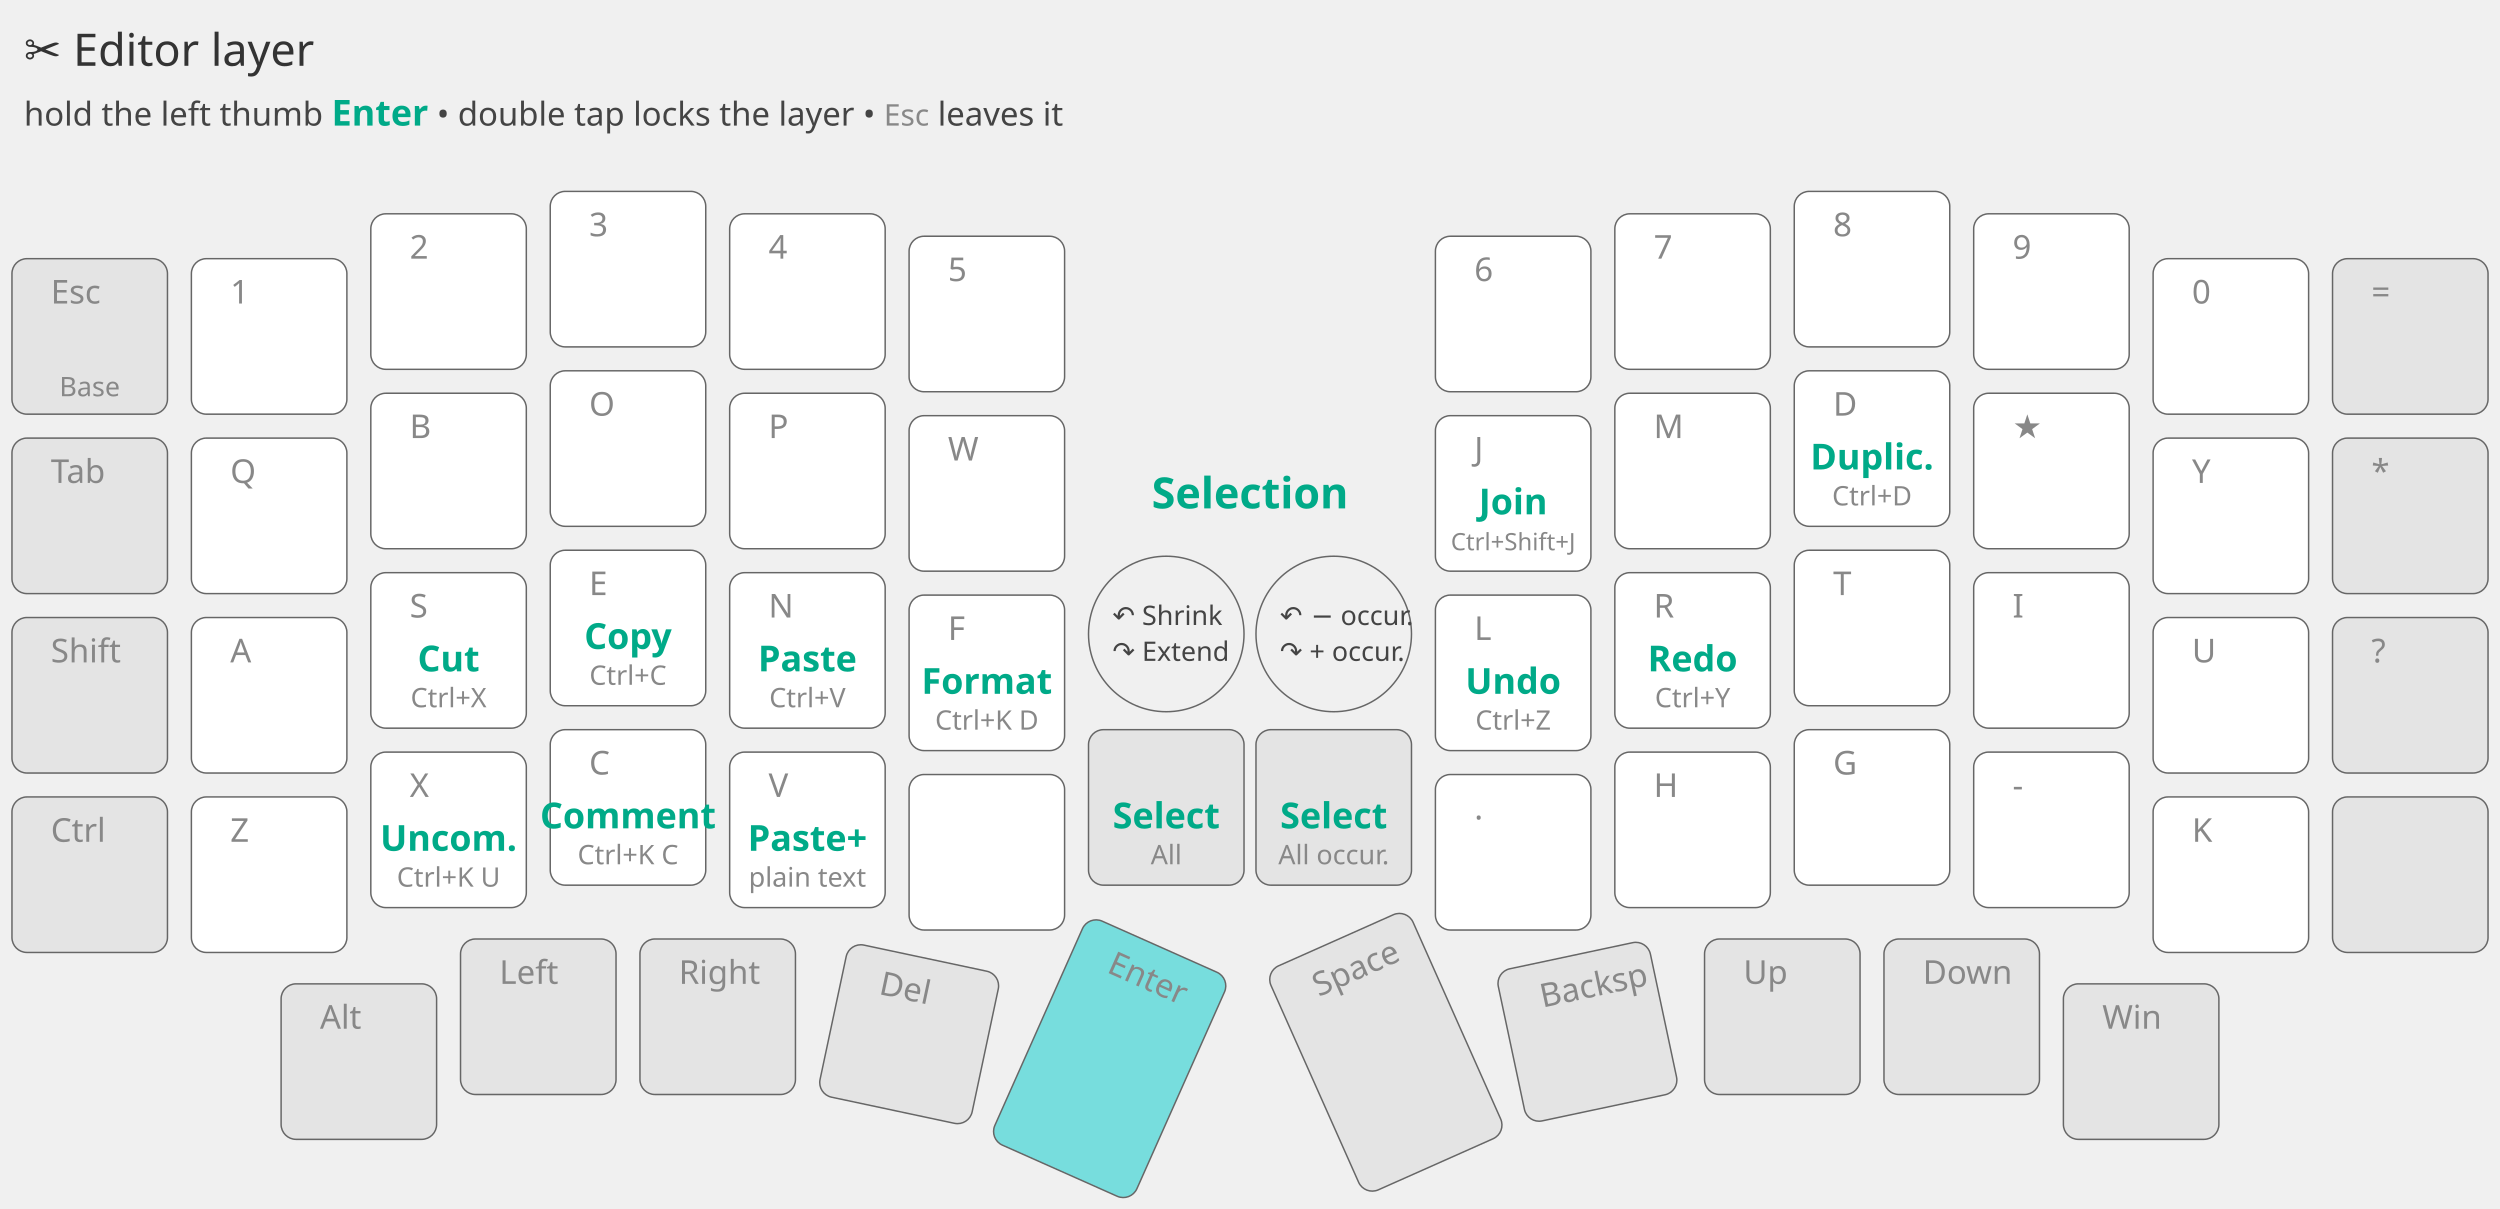
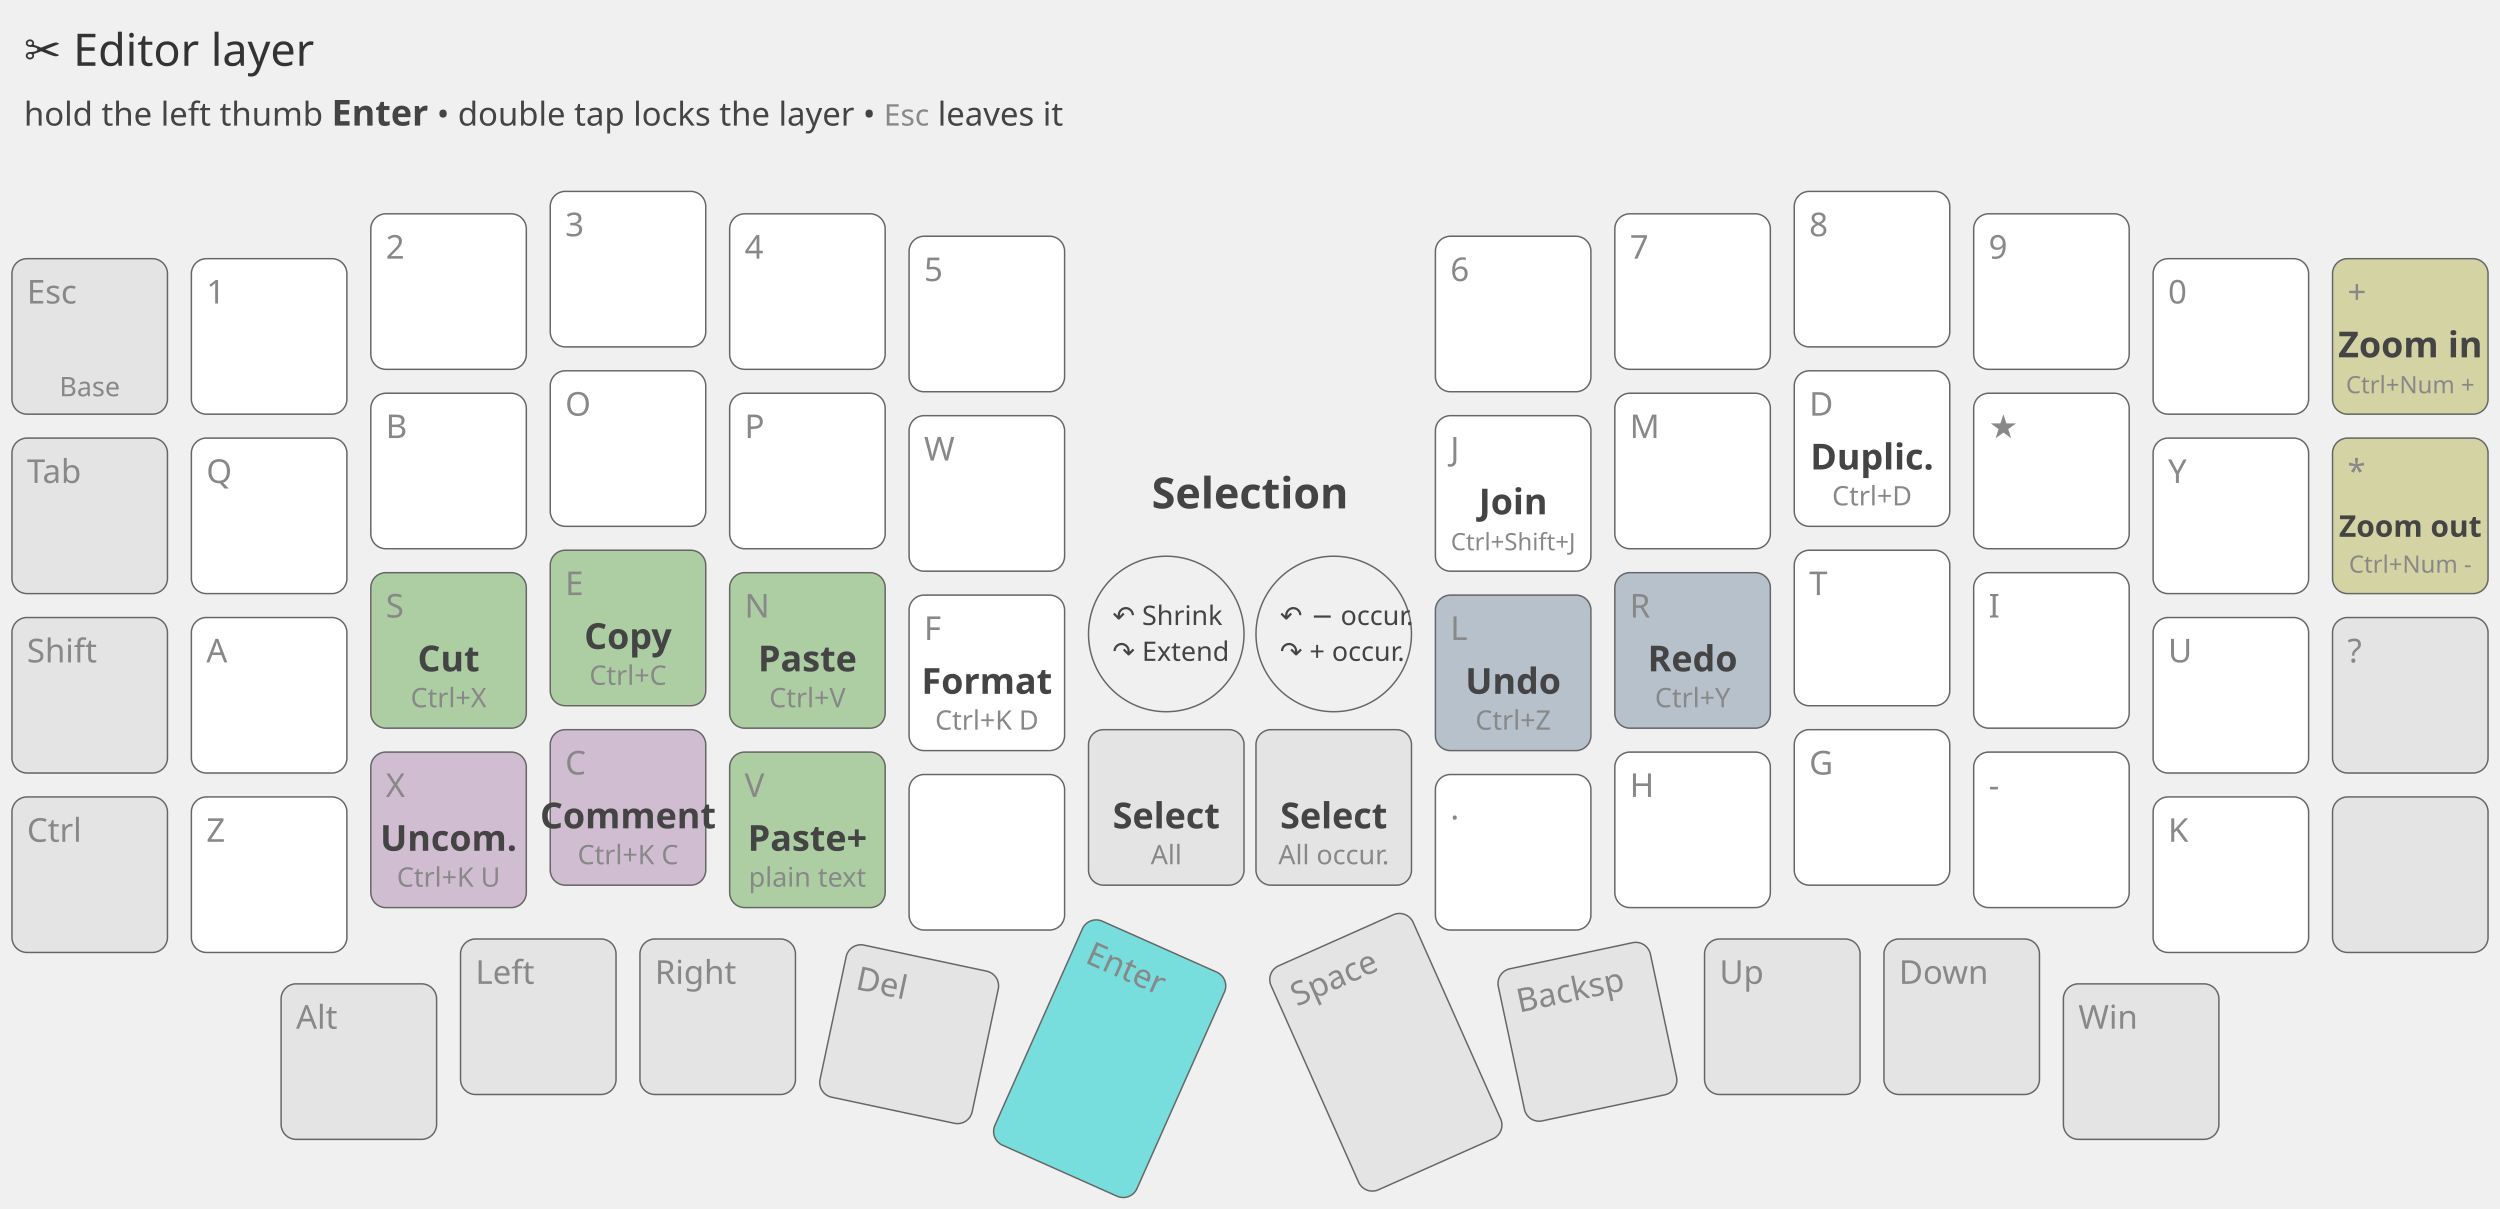
<svg xmlns="http://www.w3.org/2000/svg" viewBox="0 0 836 404">
  <style>
    :root { color-scheme: light dark; }
    rect, path, circle { fill: #fff; stroke: #666; stroke-width: .5px; }
    text { fill: #444; font: normal 18px sans-serif; text-anchor: middle; }

    .level1  { font-size: 18px; }
    .level2  { font-size: 12px; fill: #888; }
    .letter  { font-size: 16px; }
    .pair    { font-size: 16px; font-weight: bold; }
    .accent  { font-size: 13px; fill: #2a7; }
    .accent2 { font-size: 12px; fill: #6b6; }
    .sym     { font-size: 10px; fill: #7370a9; text-anchor: start; }
    .nav     { font-size: 10px; fill: #e83; text-anchor: end; }
    .cap     { font-size: 12px; }
    .capTL   { font-size: 11px; text-anchor: start; }
    .accent.word { font-size: 10px; }
    .exit    { font-size: 10px; fill: #888; }
    .ghost   { font-size: 11px; fill: #888; text-anchor: start; }
-     .act     { font-size: 12px; fill: #0a8; font-weight: bold; }   /* what the key does */
+     .act     { font-size: 12px; /*fill: #0a8;*/ font-weight: bold; }   /* what the key does */
    .chord   { font-size: 9px; fill: #888; }                       /* the shortcut it sends */
    .chord.long { font-size: 8px; }                              /* when it does not fit */
+     .act.small  { font-size: 10px; }                             /* idem */
    .deadKey { fill: #e33; }
    .big     { font-size: 22px; }
    .specialKey rect { fill: #e4e4e4; }
    .title   { font-size: 15px; text-anchor: start; fill: #333; }
    .legend  { font-size: 11px; text-anchor: start; }
    .legend tspan { text-anchor: start; }
    .encTitle { font-size: 12px; }
    .encText  { font-size: 9px; text-anchor: start; }
    .encoder circle { fill: #f0f0f0; }

    #left  { transform: translate(  4px, 124px); }
    #right { transform: translate(480px, 124px); }

    /* column stagger */
    .col_L { transform: translate(  0px, 22.5px); }
    .col_1 { transform: translate( 60px, 22.5px); }
    .col_2 { transform: translate(120px,  7.5px); }
    .col_3 { transform: translate(180px,  0.0px); }
    .col_4 { transform: translate(240px,  7.5px); }
    .col_5 { transform: translate(300px, 15.0px); }
    .ext_L { transform: translate(360px, 120.0px); }

    .col_6 { transform: translate(  0px, 15.0px); }
    .col_7 { transform: translate( 60px,  7.5px); }
    .col_8 { transform: translate(120px,  0.0px); }
    .col_9 { transform: translate(180px,  7.5px); }
    .col_0 { transform: translate(240px, 22.5px); }
    .col_R { transform: translate(300px, 22.5px); }
    .ext_R { transform: translate(-60px, 120.0px); }

    /* thumb clusters, positioned with magic numbers */
    .thb_1 { transform: translate( 90px, 205px); }
    .thb_2 { transform: translate(150px, 190px); }
    .thb_3 { transform: translate(210px, 190px); }
    .thb_4 { transform: translate(280px, 191px); }
    .thb_5 { transform: translate(360px, 182px); }
    .thb_4 g { transform: rotate(12deg); }
    .thb_5 g { transform: rotate(24deg); }

    .thb_0 { transform: translate(210px, 205px); }
    .thb_9 { transform: translate(150px, 190px); }
    .thb_8 { transform: translate( 90px, 190px); }
    .thb_7 { transform: translate( 20px, 201px); }
    .thb_6 { transform: translate(-57px, 201px); }
    .thb_7 g { transform: rotate(-12deg); }
    .thb_6 g { transform: rotate(-24deg); }

-     /* the two layer keys carry the colour of the layer they reach */
+     /* the two layer keys carry the color of the layer they reach */
    #sym rect { fill: #99f; }
    #nav rect { fill: #e83; }
    #dk  rect { fill: #f99; }
    #edit rect { fill: #7dd; }
+ 
+     /* shortcut groups */
+     rect.comment { fill: #d1bdd1; }
+     rect.copy { fill: #adcda3; }
+     rect.undo { fill: #b6c1cb; }
+     rect.zoom { fill: #d3d3a3; }

    @media (prefers-color-scheme: dark) {
      rect, path, circle { fill: #444; }
      text             { fill: #bbb; }
      .specialKey rect { fill: #333; }
      .encoder circle  { fill: #3a3a3a; }
      .level2          { fill: #888; }
      .accent          { fill: #6b6; }
      .accent2         { fill: #4a4; }
      .ghost           { fill: #999; }
      .title           { fill: #ccc; }
      .exit            { fill: #999; }
      #sym rect        { fill: #77d; }
      #nav rect        { fill: #c72; }
      #dk  rect        { fill: #b44; }
      #edit rect       { fill: #277; }
-       .act             { fill: #5cc; }
+       /*.act             { fill: #5cc; }*/
      .chord           { fill: #999; }
      #sym text, #nav text, #dk text, #edit text { fill: #fff; }
+ 
+       /* shortcut groups */
+       rect.comment { fill: #7f727f; }
+       rect.copy { fill: #6a7e64; }
+       rect.undo { fill: #6e757b; }
+       rect.zoom { fill: #6b6b53; }
    }
  </style>
  <text x="8" y="22" class="title">✂️ Editor layer</text>
  <text x="8" y="42" class="legend">hold the left thumb <tspan class="act">Enter</tspan> • double tap locks the layer • <tspan class="exit">Esc</tspan> leaves it</text>
  <g class="encoder">
    <text x="418" y="170" class="encTitle">
      <tspan class="act" style="text-anchor: middle; font-size: larger">Selection</tspan>
    </text>
    <circle cx="390" cy="212" r="26" />
    <text x="372" y="209" class="encText">↶ Shrink</text>
    <text x="372" y="221" class="encText">↷ Extend</text>
    <circle cx="446" cy="212" r="26" />
    <text x="428" y="209" class="encText">↶ − occur.</text>
    <text x="428" y="221" class="encText">↷ + occur.</text>
  </g>
  <g id="left">
    <g class="col_L specialKey">
      <g transform="translate(0 -60)">
        <rect width="52" height="52" rx="5" ry="5" />
-         <text x="13" y="15" class="ghost">Esc</text>
+         <text x="5" y="15" class="ghost">Esc</text>
        <text x="26" y="46" class="chord">Base</text>
      </g>
      <g transform="translate(0 0)">
        <rect width="52" height="52" rx="5" ry="5" />
-         <text x="13" y="15" class="ghost">Tab</text>
-       </g>
-       <g transform="translate(0 60)">
-         <rect width="52" height="52" rx="5" ry="5" />
-         <text x="13" y="15" class="ghost">Shift</text>
-       </g>
-       <g transform="translate(0 120)">
-         <rect width="52" height="52" rx="5" ry="5" />
-         <text x="13" y="15" class="ghost">Ctrl</text>
+         <text x="5" y="15" class="ghost">Tab</text>
+       </g>
+       <g transform="translate(0 60)">
+         <rect width="52" height="52" rx="5" ry="5" />
+         <text x="5" y="15" class="ghost">Shift</text>
+       </g>
+       <g transform="translate(0 120)">
+         <rect width="52" height="52" rx="5" ry="5" />
+         <text x="5" y="15" class="ghost">Ctrl</text>
      </g>
    </g>
    <g class="col_1">
      <g transform="translate(0 -60)">
        <rect width="52" height="52" rx="5" ry="5" />
-         <text x="13" y="15" class="ghost">1</text>
-       </g>
-       <g transform="translate(0 0)">
-         <rect width="52" height="52" rx="5" ry="5" />
-         <text x="13" y="15" class="ghost">Q</text>
-       </g>
-       <g transform="translate(0 60)">
-         <rect width="52" height="52" rx="5" ry="5" />
-         <text x="13" y="15" class="ghost">A</text>
-       </g>
-       <g transform="translate(0 120)">
-         <rect width="52" height="52" rx="5" ry="5" />
-         <text x="13" y="15" class="ghost">Z</text>
+         <text x="5" y="15" class="ghost">1</text>
+       </g>
+       <g transform="translate(0 0)">
+         <rect width="52" height="52" rx="5" ry="5" />
+         <text x="5" y="15" class="ghost">Q</text>
+       </g>
+       <g transform="translate(0 60)">
+         <rect width="52" height="52" rx="5" ry="5" />
+         <text x="5" y="15" class="ghost">A</text>
+       </g>
+       <g transform="translate(0 120)">
+         <rect width="52" height="52" rx="5" ry="5" />
+         <text x="5" y="15" class="ghost">Z</text>
      </g>
    </g>
    <g class="col_2">
      <g transform="translate(0 -60)">
        <rect width="52" height="52" rx="5" ry="5" />
-         <text x="13" y="15" class="ghost">2</text>
-       </g>
-       <g transform="translate(0 0)">
-         <rect width="52" height="52" rx="5" ry="5" />
-         <text x="13" y="15" class="ghost">B</text>
-       </g>
-       <g transform="translate(0 60)">
-         <rect width="52" height="52" rx="5" ry="5" />
-         <text x="13" y="15" class="ghost">S</text>
+         <text x="5" y="15" class="ghost">2</text>
+       </g>
+       <g transform="translate(0 0)">
+         <rect width="52" height="52" rx="5" ry="5" />
+         <text x="5" y="15" class="ghost">B</text>
+       </g>
+       <g transform="translate(0 60)">
+         <rect class="copy" width="52" height="52" rx="5" ry="5" />
+         <text x="5" y="15" class="ghost">S</text>
        <text x="26" y="33" class="act">Cut</text>
        <text x="26" y="45" class="chord">Ctrl+X</text>
      </g>
      <g transform="translate(0 120)">
-         <rect width="52" height="52" rx="5" ry="5" />
-         <text x="13" y="15" class="ghost">X</text>
+         <rect class="comment" width="52" height="52" rx="5" ry="5" />
+         <text x="5" y="15" class="ghost">X</text>
        <text x="26" y="33" class="act">Uncom.</text>
        <text x="26" y="45" class="chord">Ctrl+K U</text>
      </g>
    </g>
    <g class="col_3">
      <g transform="translate(0 -60)">
        <rect width="52" height="52" rx="5" ry="5" />
-         <text x="13" y="15" class="ghost">3</text>
-       </g>
-       <g transform="translate(0 0)">
-         <rect width="52" height="52" rx="5" ry="5" />
-         <text x="13" y="15" class="ghost">O</text>
-       </g>
-       <g transform="translate(0 60)">
-         <rect width="52" height="52" rx="5" ry="5" />
-         <text x="13" y="15" class="ghost">E</text>
+         <text x="5" y="15" class="ghost">3</text>
+       </g>
+       <g transform="translate(0 0)">
+         <rect width="52" height="52" rx="5" ry="5" />
+         <text x="5" y="15" class="ghost">O</text>
+       </g>
+       <g transform="translate(0 60)">
+         <rect class="copy" width="52" height="52" rx="5" ry="5" />
+         <text x="5" y="15" class="ghost">E</text>
        <text x="26" y="33" class="act">Copy</text>
        <text x="26" y="45" class="chord">Ctrl+C</text>
      </g>
      <g transform="translate(0 120)">
-         <rect width="52" height="52" rx="5" ry="5" />
-         <text x="13" y="15" class="ghost">C</text>
+         <rect class="comment" width="52" height="52" rx="5" ry="5" />
+         <text x="5" y="15" class="ghost">C</text>
        <text x="26" y="33" class="act">Comment</text>
        <text x="26" y="45" class="chord">Ctrl+K C</text>
      </g>
    </g>
    <g class="col_4">
      <g transform="translate(0 -60)">
        <rect width="52" height="52" rx="5" ry="5" />
-         <text x="13" y="15" class="ghost">4</text>
-       </g>
-       <g transform="translate(0 0)">
-         <rect width="52" height="52" rx="5" ry="5" />
-         <text x="13" y="15" class="ghost">P</text>
-       </g>
-       <g transform="translate(0 60)">
-         <rect width="52" height="52" rx="5" ry="5" />
-         <text x="13" y="15" class="ghost">N</text>
+         <text x="5" y="15" class="ghost">4</text>
+       </g>
+       <g transform="translate(0 0)">
+         <rect width="52" height="52" rx="5" ry="5" />
+         <text x="5" y="15" class="ghost">P</text>
+       </g>
+       <g transform="translate(0 60)">
+         <rect class="copy" width="52" height="52" rx="5" ry="5" />
+         <text x="5" y="15" class="ghost">N</text>
        <text x="26" y="33" class="act">Paste</text>
        <text x="26" y="45" class="chord">Ctrl+V</text>
      </g>
      <g transform="translate(0 120)">
-         <rect width="52" height="52" rx="5" ry="5" />
-         <text x="13" y="15" class="ghost">V</text>
+         <rect class="copy" width="52" height="52" rx="5" ry="5" />
+         <text x="5" y="15" class="ghost">V</text>
        <text x="26" y="33" class="act">Paste+</text>
        <text x="26" y="45" class="chord">plain text</text>
      </g>
    </g>
    <g class="col_5">
      <g transform="translate(0 -60)">
        <rect width="52" height="52" rx="5" ry="5" />
-         <text x="13" y="15" class="ghost">5</text>
-       </g>
-       <g transform="translate(0 0)">
-         <rect width="52" height="52" rx="5" ry="5" />
-         <text x="13" y="15" class="ghost">W</text>
-       </g>
-       <g transform="translate(0 60)">
-         <rect width="52" height="52" rx="5" ry="5" />
-         <text x="13" y="15" class="ghost">F</text>
+         <text x="5" y="15" class="ghost">5</text>
+       </g>
+       <g transform="translate(0 0)">
+         <rect width="52" height="52" rx="5" ry="5" />
+         <text x="5" y="15" class="ghost">W</text>
+       </g>
+       <g transform="translate(0 60)">
+         <rect width="52" height="52" rx="5" ry="5" />
+         <text x="5" y="15" class="ghost">F</text>
        <text x="26" y="33" class="act">Format</text>
        <text x="26" y="45" class="chord">Ctrl+K D</text>
      </g>
      <g transform="translate(0 120)">
        <rect width="52" height="52" rx="5" ry="5" />
-         <text x="13" y="15" class="ghost" />
+         <text x="5" y="15" class="ghost" />
      </g>
    </g>
    <g class="ext_L specialKey">
      <g>
        <rect width="52" height="52" rx="5" ry="5" />
        <text x="26" y="33" class="act">Select</text>
        <text x="26" y="45" class="chord">All</text>
      </g>
    </g>
    <g class="thb_5 specialKey" id="edit">
      <g>
        <rect width="52" height="82" rx="5" ry="5" />
-         <text x="13" y="15" class="ghost">Enter</text>
+         <text x="5" y="15" class="ghost">Enter</text>
      </g>
    </g>
    <g class="thb_4 specialKey">
      <g>
        <rect width="52" height="52" rx="5" ry="5" />
-         <text x="13" y="15" class="ghost">Del</text>
+         <text x="5" y="15" class="ghost">Del</text>
      </g>
    </g>
    <g class="thb_3 specialKey">
      <g>
        <rect width="52" height="52" rx="5" ry="5" />
-         <text x="13" y="15" class="ghost">Right</text>
+         <text x="5" y="15" class="ghost">Right</text>
      </g>
    </g>
    <g class="thb_2 specialKey">
      <g>
        <rect width="52" height="52" rx="5" ry="5" />
-         <text x="13" y="15" class="ghost">Left</text>
+         <text x="5" y="15" class="ghost">Left</text>
      </g>
    </g>
    <g class="thb_1 specialKey">
      <g>
        <rect width="52" height="52" rx="5" ry="5" />
-         <text x="13" y="15" class="ghost">Alt</text>
+         <text x="5" y="15" class="ghost">Alt</text>
      </g>
    </g>
  </g>
  <g id="right">
    <g class="col_6">
      <g transform="translate(0 -60)">
        <rect width="52" height="52" rx="5" ry="5" />
-         <text x="13" y="15" class="ghost">6</text>
-       </g>
-       <g transform="translate(0 0)">
-         <rect width="52" height="52" rx="5" ry="5" />
-         <text x="13" y="15" class="ghost">J</text>
+         <text x="5" y="15" class="ghost">6</text>
+       </g>
+       <g transform="translate(0 0)">
+         <rect width="52" height="52" rx="5" ry="5" />
+         <text x="5" y="15" class="ghost">J</text>
        <text x="26" y="33" class="act">Join</text>
        <text x="26" y="45" class="chord long">Ctrl+Shift+J</text>
      </g>
      <g transform="translate(0 60)">
-         <rect width="52" height="52" rx="5" ry="5" />
-         <text x="13" y="15" class="ghost">L</text>
+         <rect class="undo" width="52" height="52" rx="5" ry="5" />
+         <text x="5" y="15" class="ghost">L</text>
        <text x="26" y="33" class="act">Undo</text>
        <text x="26" y="45" class="chord">Ctrl+Z</text>
      </g>
      <g transform="translate(0 120)">
        <rect width="52" height="52" rx="5" ry="5" />
-         <text x="13" y="15" class="ghost">.</text>
+         <text x="5" y="15" class="ghost">.</text>
      </g>
    </g>
    <g class="col_7">
      <g transform="translate(0 -60)">
        <rect width="52" height="52" rx="5" ry="5" />
-         <text x="13" y="15" class="ghost">7</text>
-       </g>
-       <g transform="translate(0 0)">
-         <rect width="52" height="52" rx="5" ry="5" />
-         <text x="13" y="15" class="ghost">M</text>
-       </g>
-       <g transform="translate(0 60)">
-         <rect width="52" height="52" rx="5" ry="5" />
-         <text x="13" y="15" class="ghost">R</text>
+         <text x="5" y="15" class="ghost">7</text>
+       </g>
+       <g transform="translate(0 0)">
+         <rect width="52" height="52" rx="5" ry="5" />
+         <text x="5" y="15" class="ghost">M</text>
+       </g>
+       <g transform="translate(0 60)">
+         <rect class="undo" width="52" height="52" rx="5" ry="5" />
+         <text x="5" y="15" class="ghost">R</text>
        <text x="26" y="33" class="act">Redo</text>
        <text x="26" y="45" class="chord">Ctrl+Y</text>
      </g>
      <g transform="translate(0 120)">
        <rect width="52" height="52" rx="5" ry="5" />
-         <text x="13" y="15" class="ghost">H</text>
+         <text x="5" y="15" class="ghost">H</text>
      </g>
    </g>
    <g class="col_8">
      <g transform="translate(0 -60)">
        <rect width="52" height="52" rx="5" ry="5" />
-         <text x="13" y="15" class="ghost">8</text>
-       </g>
-       <g transform="translate(0 0)">
-         <rect width="52" height="52" rx="5" ry="5" />
-         <text x="13" y="15" class="ghost">D</text>
+         <text x="5" y="15" class="ghost">8</text>
+       </g>
+       <g transform="translate(0 0)">
+         <rect width="52" height="52" rx="5" ry="5" />
+         <text x="5" y="15" class="ghost">D</text>
        <text x="26" y="33" class="act">Duplic.</text>
        <text x="26" y="45" class="chord">Ctrl+D</text>
      </g>
      <g transform="translate(0 60)">
        <rect width="52" height="52" rx="5" ry="5" />
-         <text x="13" y="15" class="ghost">T</text>
-       </g>
-       <g transform="translate(0 120)">
-         <rect width="52" height="52" rx="5" ry="5" />
-         <text x="13" y="15" class="ghost">G</text>
+         <text x="5" y="15" class="ghost">T</text>
+       </g>
+       <g transform="translate(0 120)">
+         <rect width="52" height="52" rx="5" ry="5" />
+         <text x="5" y="15" class="ghost">G</text>
      </g>
    </g>
    <g class="col_9">
      <g transform="translate(0 -60)">
        <rect width="52" height="52" rx="5" ry="5" />
-         <text x="13" y="15" class="ghost">9</text>
-       </g>
-       <g transform="translate(0 0)">
-         <rect width="52" height="52" rx="5" ry="5" />
-         <text x="13" y="15" class="ghost">★</text>
-       </g>
-       <g transform="translate(0 60)">
-         <rect width="52" height="52" rx="5" ry="5" />
-         <text x="13" y="15" class="ghost">I</text>
-       </g>
-       <g transform="translate(0 120)">
-         <rect width="52" height="52" rx="5" ry="5" />
-         <text x="13" y="15" class="ghost">-</text>
+         <text x="5" y="15" class="ghost">9</text>
+       </g>
+       <g transform="translate(0 0)">
+         <rect width="52" height="52" rx="5" ry="5" />
+         <text x="5" y="15" class="ghost">★</text>
+       </g>
+       <g transform="translate(0 60)">
+         <rect width="52" height="52" rx="5" ry="5" />
+         <text x="5" y="15" class="ghost">I</text>
+       </g>
+       <g transform="translate(0 120)">
+         <rect width="52" height="52" rx="5" ry="5" />
+         <text x="5" y="15" class="ghost">-</text>
      </g>
    </g>
    <g class="col_0">
      <g transform="translate(0 -60)">
        <rect width="52" height="52" rx="5" ry="5" />
-         <text x="13" y="15" class="ghost">0</text>
-       </g>
-       <g transform="translate(0 0)">
-         <rect width="52" height="52" rx="5" ry="5" />
-         <text x="13" y="15" class="ghost">Y</text>
-       </g>
-       <g transform="translate(0 60)">
-         <rect width="52" height="52" rx="5" ry="5" />
-         <text x="13" y="15" class="ghost">U</text>
-       </g>
-       <g transform="translate(0 120)">
-         <rect width="52" height="52" rx="5" ry="5" />
-         <text x="13" y="15" class="ghost">K</text>
+         <text x="5" y="15" class="ghost">0</text>
+       </g>
+       <g transform="translate(0 0)">
+         <rect width="52" height="52" rx="5" ry="5" />
+         <text x="5" y="15" class="ghost">Y</text>
+       </g>
+       <g transform="translate(0 60)">
+         <rect width="52" height="52" rx="5" ry="5" />
+         <text x="5" y="15" class="ghost">U</text>
+       </g>
+       <g transform="translate(0 120)">
+         <rect width="52" height="52" rx="5" ry="5" />
+         <text x="5" y="15" class="ghost">K</text>
      </g>
    </g>
    <g class="col_R specialKey">
      <g transform="translate(0 -60)">
-         <rect width="52" height="52" rx="5" ry="5" />
-         <text x="13" y="15" class="ghost">=</text>
-       </g>
-       <g transform="translate(0 0)">
-         <rect width="52" height="52" rx="5" ry="5" />
-         <text x="13" y="15" class="ghost">*</text>
-       </g>
-       <g transform="translate(0 60)">
-         <rect width="52" height="52" rx="5" ry="5" />
-         <text x="13" y="15" class="ghost">?</text>
-       </g>
-       <g transform="translate(0 120)">
-         <rect width="52" height="52" rx="5" ry="5" />
-         <text x="13" y="15" class="ghost">  </text>
+         <rect class="zoom" width="52" height="52" rx="5" ry="5" />
+         <text x="5" y="15" class="ghost">+</text>
+         <text x="26" y="33" class="act">Zoom in</text>
+         <text x="26" y="45" class="chord long">Ctrl+Num +</text>
+       </g>
+       <g transform="translate(0 0)">
+         <rect class="zoom" width="52" height="52" rx="5" ry="5" />
+         <text x="5" y="15" class="ghost">*</text>
+         <text x="26" y="33" class="act small">Zoom out</text>
+         <text x="26" y="45" class="chord long">Ctrl+Num -</text>
+       </g>
+       <g transform="translate(0 60)">
+         <rect width="52" height="52" rx="5" ry="5" />
+         <text x="5" y="15" class="ghost">?</text>
+       </g>
+       <g transform="translate(0 120)">
+         <rect width="52" height="52" rx="5" ry="5" />
+         <text x="5" y="15" class="ghost">  </text>
      </g>
    </g>
    <g class="ext_R specialKey">
      <g>
        <rect width="52" height="52" rx="5" ry="5" />
        <text x="26" y="33" class="act">Select</text>
        <text x="26" y="45" class="chord">All occur.</text>
      </g>
    </g>
    <g class="thb_6 specialKey">
      <g>
        <rect width="52" height="82" rx="5" ry="5" />
-         <text x="13" y="15" class="ghost">Space</text>
+         <text x="5" y="15" class="ghost">Space</text>
      </g>
    </g>
    <g class="thb_7 specialKey">
      <g>
        <rect width="52" height="52" rx="5" ry="5" />
-         <text x="13" y="15" class="ghost">Backsp</text>
+         <text x="5" y="15" class="ghost">Backsp</text>
      </g>
    </g>
    <g class="thb_8 specialKey">
      <g>
        <rect width="52" height="52" rx="5" ry="5" />
-         <text x="13" y="15" class="ghost">Up</text>
+         <text x="5" y="15" class="ghost">Up</text>
      </g>
    </g>
    <g class="thb_9 specialKey">
      <g>
        <rect width="52" height="52" rx="5" ry="5" />
-         <text x="13" y="15" class="ghost">Down</text>
+         <text x="5" y="15" class="ghost">Down</text>
      </g>
    </g>
    <g class="thb_0 specialKey">
      <g>
        <rect width="52" height="52" rx="5" ry="5" />
-         <text x="13" y="15" class="ghost">Win</text>
+         <text x="5" y="15" class="ghost">Win</text>
      </g>
    </g>
  </g>
</svg>
